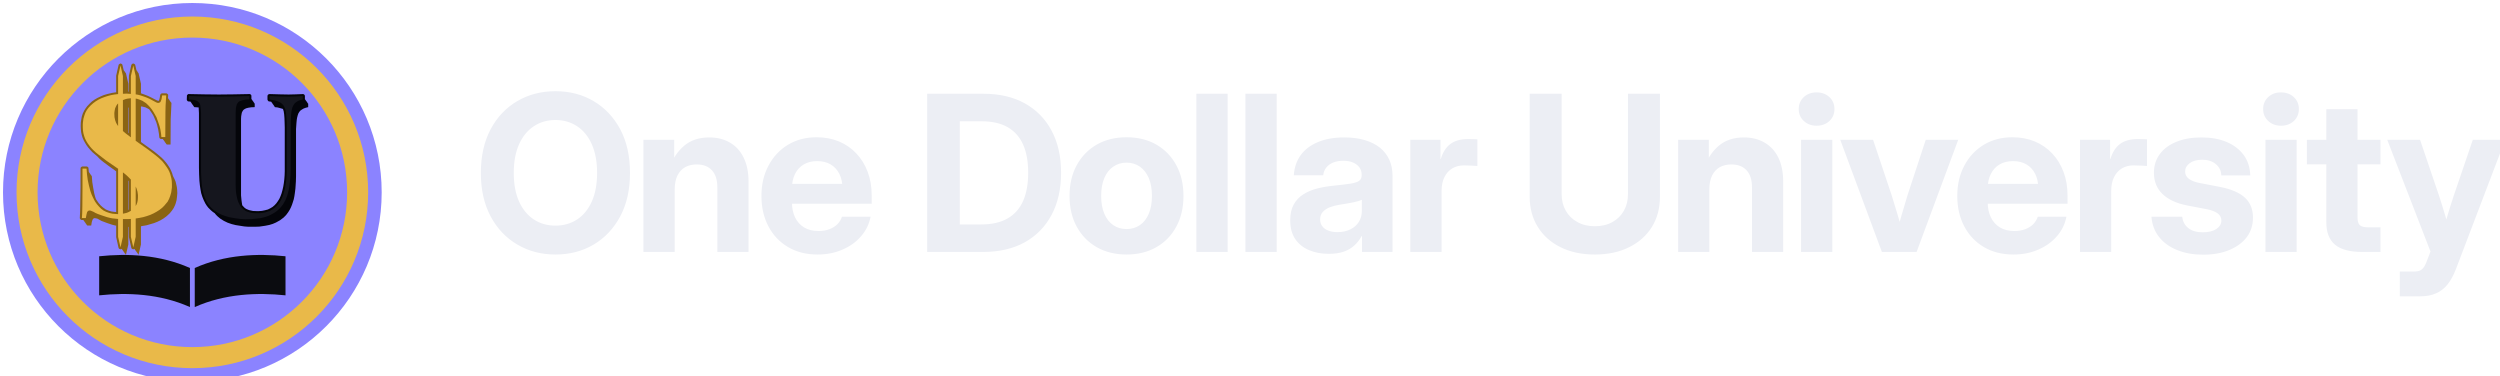
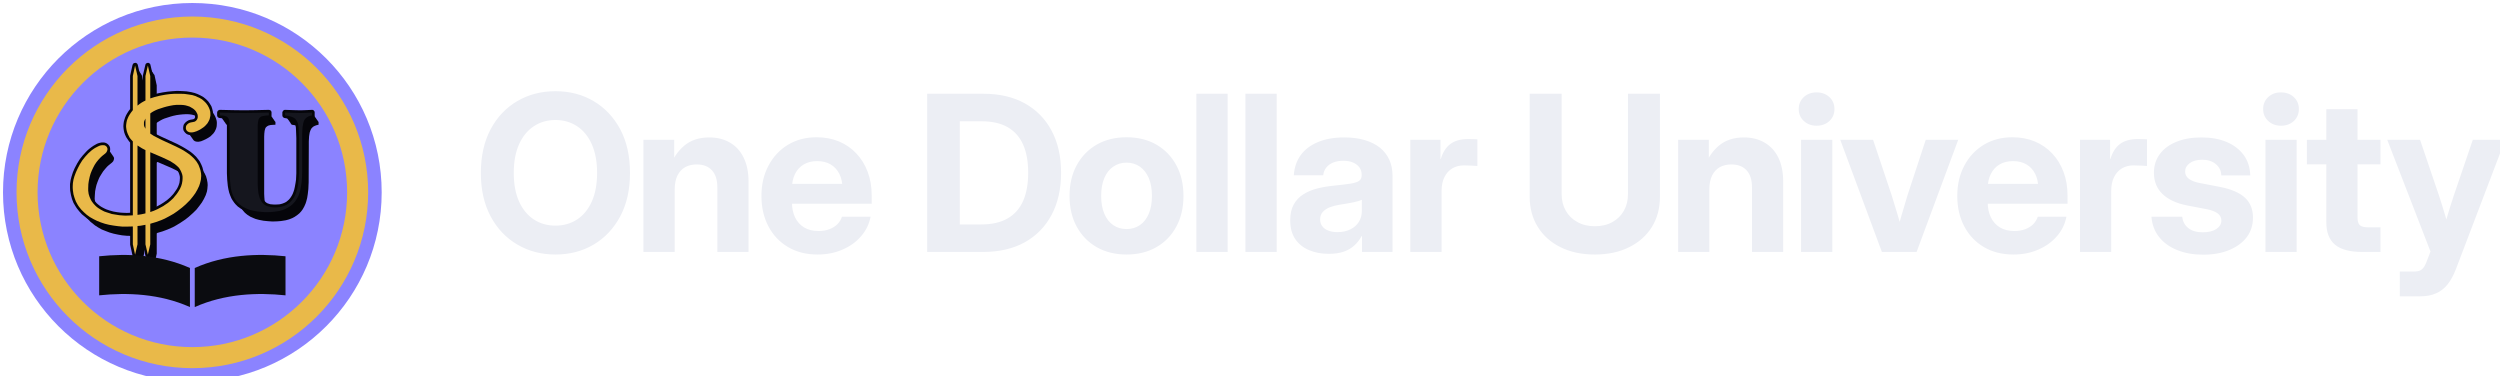
<svg xmlns="http://www.w3.org/2000/svg" viewBox="0 0 266.19 40" width="266.19" height="40">
  <g transform="translate(0 0) scale(0.16)">
    <circle cx="128" cy="128" r="126" fill="#8B83FF" />
    <circle cx="128" cy="128" r="110" fill="none" stroke="#E9B949" stroke-width="14" />
-     <path d="M77.3 61.4L77.3 50.4L78.9 43.3L79.0 43.0L79.4 42.6L79.8 42.4L80.0 42.3L80.4 42.3L80.7 42.4L81.0 42.6L81.2 42.7L81.4 43.0L81.5 43.3L82.3 46.7L82.9 47.5L83.0 47.6L83.1 47.8L83.2 48.0L83.3 48.1L83.4 48.3L83.6 48.4L83.6 48.6L83.8 48.7L85.4 55.7L85.4 61.0L85.7 61.0L85.8 50.4L87.4 43.2L87.6 42.9L88.0 42.5L88.5 42.3L88.9 42.3L89.1 42.4L89.5 42.6L89.9 43.0L90.0 43.3L90.8 46.7L90.9 46.8L91.0 47.0L91.1 47.1L91.2 47.3L91.4 47.5L91.4 47.6L91.6 47.8L91.6 48.0L92.2 48.7L93.8 55.7L93.8 62.1L95.8 62.8L98.4 63.8L100.7 64.9L104.4 66.8L105.0 67.0L105.4 67.1L105.6 67.1L105.7 67.0L106.0 66.3L106.3 65.1L106.6 63.2L106.8 62.8L107.0 62.5L107.3 62.3L107.8 62.1L110.6 62.1L111.0 62.2L111.3 62.4L111.5 62.5L111.7 62.8L111.9 63.1L111.9 63.5L111.8 65.3L112.1 65.7L112.2 65.9L112.3 66.0L112.4 66.2L112.6 66.3L112.6 66.5L112.8 66.6L112.8 66.8L113.0 67.0L113.1 67.2L113.2 67.3L113.3 67.5L113.4 67.6L113.5 67.8L113.7 67.9L113.7 68.1L113.9 68.2L114.0 68.4L114.1 68.6L113.8 75.2L113.6 79.3L113.5 96.2L110.9 96.2L110.9 96.0L110.7 95.9L110.6 95.7L110.5 95.6L110.4 95.4L110.3 95.3L110.2 95.1L110.0 95.0L110.0 94.8L109.8 94.7L109.7 94.5L109.6 94.3L109.5 94.1L109.4 94.0L109.3 93.8L109.2 93.7L109.1 93.5L108.9 93.4L108.9 93.2L108.7 93.1L108.4 92.5L107.4 92.5L107.0 92.5L106.6 92.3L106.2 91.9L106.0 91.4L105.8 89.3L105.3 86.3L104.6 83.4L104.0 81.4L102.8 78.6L102.0 76.8L101.0 75.2L99.4 72.9L99.2 72.7L98.3 72.2L96.7 71.4L95.8 71.2L94.2 70.8L94.0 70.9L93.8 71.1L93.8 94.5L100.9 99.6L103.3 101.4L106.1 103.7L107.6 105.0L108.9 106.3L110.6 108.3L111.7 109.8L113.1 112.0L113.9 113.7L114.6 115.4L115.1 117.1L116.2 119.3L116.9 121.0L117.3 122.7L117.7 124.5L117.9 126.4L118.0 128.5L117.8 130.9L117.5 133.2L116.9 135.4L116.5 136.5L115.6 138.4L114.4 140.2L113.0 141.9L111.4 143.4L110.6 144.1L108.8 145.4L106.8 146.6L104.7 147.6L102.4 148.5L100.0 149.2L97.6 149.9L94.1 150.5L93.9 150.6L93.8 150.9L93.8 162.7L92.2 169.6L91.7 168.8L91.6 168.7L91.5 168.5L91.4 168.4L91.3 168.2L91.1 168.0L91.1 167.9L90.9 167.7L90.8 167.5L90.7 167.4L90.6 167.2L90.5 167.1L90.4 166.9L90.2 166.8L90.2 166.6L90.0 166.5L89.9 166.3L89.8 166.1L89.7 166.0L89.6 165.8L89.5 165.6L88.9 165.9L88.6 165.9L88.2 165.8L87.9 165.6L87.7 165.5L87.4 165.0L85.8 157.8L85.7 150.9L85.5 151.0L85.4 151.3L85.4 162.7L83.8 169.6L83.3 168.8L83.1 168.7L83.0 168.5L82.9 168.4L82.8 168.2L82.7 168.0L82.6 167.9L82.4 167.7L82.4 167.5L82.2 167.4L82.1 167.2L82.0 167.1L81.9 166.9L81.8 166.8L81.7 166.6L81.6 166.5L81.5 166.3L81.3 166.1L81.3 166.0L81.1 165.8L81.0 165.6L80.4 165.9L80.2 165.9L79.8 165.8L79.4 165.6L79.2 165.5L78.9 165.0L77.3 157.8L77.3 150.2L74.8 149.6L71.2 148.4L67.5 147.0L64.8 145.5L63.9 145.3L63.2 145.2L62.6 145.2L62.3 145.4L61.9 145.7L61.6 146.2L61.1 147.7L60.7 150.1L58.0 150.1L58.0 149.9L57.8 149.8L57.8 149.7L57.6 149.5L57.5 149.3L57.4 149.2L57.3 149.0L57.2 148.9L57.1 148.7L56.9 148.6L56.9 148.4L56.7 148.2L56.7 148.1L56.5 147.9L56.4 147.8L56.3 147.6L56.2 147.4L56.0 147.3L56.0 147.1L55.8 147.0L55.5 146.4L54.4 146.4L53.9 146.3L53.4 145.8L53.1 145.2L53.3 141.2L53.4 136.8L53.6 124.7L53.6 112.2L53.7 111.6L53.9 111.3L54.3 111.0L54.7 110.8L57.8 110.8L58.3 111.0L58.5 111.2L58.8 111.5L58.9 112.1L59.1 114.4L59.4 114.9L59.6 115.0L59.6 115.2L59.8 115.3L59.8 115.5L60.0 115.7L60.1 115.8L60.2 116.0L60.3 116.2L60.4 116.3L60.5 116.5L60.7 116.6L60.7 116.8L60.9 116.9L61.0 117.1L61.1 117.2L61.4 121.1L62.0 124.9L62.7 128.6L63.3 130.9L63.7 132.1L63.9 132.6L64.5 133.5L65.6 135.1L66.9 136.6L68.2 137.8L69.7 138.9L70.4 139.4L72.1 140.1L74.0 140.7L76.0 141.0L77.3 141.1L77.3 114.0L72.0 110.2L68.8 107.8L67.3 106.6L65.9 105.3L64.7 104.0L62.9 102.5L61.4 101.2L60.1 99.8L58.8 98.3L57.7 96.8L56.7 95.2L55.8 93.6L55.0 91.8L54.4 89.9L54.0 88.0L53.8 86.0L53.7 83.8L53.8 81.3L54.0 80.0L54.4 77.7L55.1 75.5L56.1 73.5L56.7 72.5L58.0 70.7L59.5 69.1L61.1 67.6L62.9 66.3L64.8 65.2L66.9 64.2L69.0 63.3L71.3 62.6L74.7 61.8ZM85.7 88.7L85.7 71.5L85.5 71.6L85.4 71.9L85.4 88.4ZM85.7 139.5L85.7 120.2L85.5 120.3L85.4 120.6L85.4 139.7Z" fill="#8A6414" />
-     <path d="M87.1 62.5L87.1 50.6L88.7 43.6L90.3 50.6L90.3 62.8L91.6 63.0L93.2 63.4L95.3 64.1L97.3 64.8L99.6 65.8L103.9 68.1L104.6 68.4L105.3 68.5L105.8 68.4L106.3 68.2L106.7 67.9L107.0 67.4L107.5 66.0L107.9 63.5L110.6 63.5L110.2 70.1L110.1 74.2L110.0 91.2L107.4 91.2L107.2 89.1L106.7 86.0L106.2 84.0L105.2 81.0L104.1 78.0L103.1 76.2L102.1 74.5L101.0 72.8L99.8 71.3L98.5 69.9L97.1 68.6L96.3 68.1L94.8 67.1L93.1 66.4L91.4 65.8L90.3 65.6L90.3 93.7L98.5 99.5L103.1 103.0L105.3 104.8L106.6 106.0L107.9 107.2L109.5 109.2L111.0 111.3L111.9 112.7L112.7 114.3L113.3 115.9L114.0 118.5L114.3 120.4L114.4 122.4L114.4 124.6L114.1 127.0L113.9 128.2L113.3 130.3L112.5 132.4L111.5 134.3L110.8 135.1L109.4 136.8L107.9 138.3L106.1 139.7L104.2 140.9L102.2 142.0L100.0 143.0L97.7 143.8L95.3 144.5L92.8 145.0L90.3 145.4L90.3 157.6L88.7 164.6L87.1 157.6L87.1 145.7L84.9 145.8L81.8 145.8L81.8 157.6L80.2 164.6L78.6 157.6L78.6 145.7L76.6 145.5L74.6 145.3L72.8 144.9L71.2 144.5L67.6 143.3L65.1 142.4L63.5 141.7L62.3 141.0L60.9 140.4L60.1 140.1L59.6 140.1L59.2 140.1L58.8 140.3L58.4 140.6L58.0 141.1L57.6 142.6L57.1 145.1L54.5 145.1L54.7 141.9L54.8 137.5L54.9 124.7L54.9 112.2L57.6 112.2L57.9 116.1L58.4 119.8L59.2 123.5L60.1 127.0L60.9 129.3L61.8 131.3L62.8 133.3L63.3 134.2L64.5 135.9L65.9 137.5L67.3 138.9L68.9 140.1L70.7 141.0L72.7 141.7L74.8 142.2L77.0 142.4L78.6 142.5L78.6 112.3L70.9 107.0L65.3 102.7L63.8 101.5L62.4 100.2L61.1 98.9L59.9 97.5L58.3 95.3L57.4 93.8L56.6 92.2L56.0 90.5L55.5 88.7L55.2 86.8L55.1 84.8L55.1 82.6L55.2 81.4L55.5 79.1L56.1 77.0L56.8 75.0L57.8 73.2L59.0 71.6L60.4 70.1L62.0 68.7L63.6 67.5L65.4 66.4L67.4 65.4L69.5 64.6L71.6 63.9L73.9 63.3L76.1 62.9L78.6 62.6L78.6 50.6L80.2 43.6L81.8 50.6L81.8 62.4L84.4 62.3ZM81.8 66.6L81.8 87.2L83.8 88.9L87.1 91.4L87.1 65.4L86.0 65.5L84.5 65.7L83.1 66.1ZM78.6 83.9L78.6 68.8L77.9 69.6L77.5 70.2L77.2 70.8L76.6 72.1L76.3 73.6L76.1 75.1L76.1 76.0L76.2 78.0L76.6 79.9L77.2 81.6L77.8 82.7ZM87.1 140.3L87.1 119.5L85.0 117.4L83.8 116.3L81.8 114.7L81.8 142.2L83.3 141.9L84.4 141.6L85.4 141.2ZM90.3 124.1L90.3 137.1L90.9 136.0L91.4 134.6L91.7 133.0L91.8 131.3L91.8 129.8L91.5 127.6L90.9 125.5Z" fill="#E9B949" />
-     <path d="M202.9 63.9L202.9 66.0L203.3 66.5L203.4 66.7L203.5 66.8L203.6 67.0L203.7 67.1L203.8 67.3L204.0 67.4L204.0 67.6L204.2 67.7L204.3 67.9L204.4 68.1L204.5 68.2L204.6 68.4L204.7 68.6L204.8 68.7L204.9 68.9L205.1 69.0L205.1 71.3L203.5 71.7L202.1 72.2L200.9 72.9L199.9 73.6L199.3 74.3L198.6 75.4L198.1 76.8L197.7 78.4L197.5 79.6L197.3 81.6L197.0 85.9L197.0 117.5L196.9 120.9L196.6 125.4L196.2 128.6L195.9 130.6L195.5 132.6L194.9 134.5L194.3 136.3L193.6 138.0L192.8 139.6L191.8 141.2L190.7 142.7L190.1 143.4L188.7 144.8L187.9 145.4L186.3 146.6L185.4 147.1L183.6 148.1L181.5 149.0L179.2 149.7L176.7 150.2L175.4 150.4L172.6 150.8L169.6 150.9L167.1 150.9L165.3 150.9L162.6 150.7L160.7 150.4L156.9 149.8L154.1 149.1L151.5 148.2L149.0 147.0L146.6 145.5L144.8 144.0L143.7 142.9L142.9 141.9L141.6 141.0L140.3 139.9L138.6 138.2L137.6 136.9L136.7 135.5L135.6 133.3L134.7 131.1L133.9 128.6L133.4 126.0L133.0 123.2L132.7 120.3L132.5 116.1L132.4 111.6L132.4 75.3L132.3 73.5L132.2 71.5L130.9 71.4L129.3 71.3L129.2 71.1L129.0 71.0L129.0 70.8L128.8 70.6L128.7 70.4L128.6 70.3L128.5 70.1L128.4 70.0L128.3 69.8L128.1 69.7L128.1 69.5L127.9 69.4L127.8 69.2L127.7 69.1L127.6 68.9L127.5 68.7L127.4 68.5L127.3 68.4L126.7 67.6L125.4 67.5L125.0 67.4L124.7 67.1L124.4 66.7L124.3 66.2L124.4 63.8L124.4 63.5L124.6 63.2L124.9 62.9L125.1 62.7L125.3 62.6L125.7 62.6L136.2 62.8L145.7 62.9L155.2 62.8L165.9 62.6L166.3 62.6L166.6 62.7L166.9 63.0L167.2 63.3L167.3 63.8L167.3 65.9L167.8 66.5L167.8 66.7L168.0 66.8L168.1 67.0L168.2 67.1L168.3 67.3L168.4 67.4L168.5 67.6L168.7 67.7L168.7 67.9L168.9 68.1L169.0 68.3L169.1 68.4L169.2 68.6L169.3 68.7L169.4 68.9L169.5 69.0L169.5 71.3L167.2 71.4L165.2 71.7L163.7 72.1L162.8 72.6L162.3 72.9L161.8 73.4L161.3 74.2L161.0 74.8L160.8 75.6L160.5 77.4L160.4 79.1L160.4 81.0L160.4 127.3L160.4 130.0L160.7 133.2L160.9 134.7L161.2 136.6L162.3 137.8L162.8 138.3L163.8 139.0L164.5 139.3L165.7 139.8L167.0 140.1L168.4 140.4L171.0 140.5L172.2 140.5L174.4 140.3L176.4 139.9L178.3 139.4L179.9 138.6L181.4 137.7L182.7 136.6L183.9 135.3L184.9 133.9L185.9 132.3L186.7 130.5L187.4 128.6L188.0 126.4L188.5 124.2L188.9 121.8L189.2 119.3L189.4 116.7L189.5 113.9L189.5 84.9L189.4 81.5L189.3 78.6L189.1 76.1L188.8 74.1L188.3 72.5L186.2 71.9L184.7 71.5L182.9 71.3L182.9 71.1L182.7 71.0L182.6 70.8L182.5 70.6L182.4 70.4L182.3 70.3L182.2 70.1L182.0 70.0L182.0 69.8L181.8 69.7L181.8 69.5L181.6 69.4L181.5 69.2L181.4 69.1L181.3 68.9L181.2 68.7L181.1 68.5L180.9 68.4L180.9 68.2L180.7 68.1L180.5 67.7L179.1 67.5L178.7 67.4L178.4 67.1L178.2 66.8L178.0 66.3L178.0 63.9L178.1 63.4L178.4 63.0L178.5 62.9L178.9 62.7L179.3 62.6L186.5 62.8L192.1 62.9L196.4 62.8L201.6 62.6L202.1 62.7L202.5 63.0L202.8 63.4Z" fill="#04050A" />
-     <path d="M201.5 66.2L199.9 66.6L198.5 67.1L197.3 67.8L196.3 68.6L195.8 69.2L195.1 70.3L194.5 71.7L194.1 73.3L193.9 74.5L193.7 76.6L193.5 80.8L193.4 112.4L193.3 117.0L192.9 121.4L192.5 124.5L192.1 126.6L191.6 128.5L191.1 130.3L190.1 132.9L189.2 134.5L188.3 136.1L187.1 137.6L186.5 138.3L185.1 139.7L183.6 140.9L182.7 141.5L181.0 142.5L179.0 143.5L176.8 144.3L175.7 144.6L173.2 145.2L170.5 145.5L167.5 145.8L163.5 145.9L160.0 145.7L156.2 145.2L152.4 144.5L149.7 143.7L147.1 142.7L144.6 141.4L143.1 140.4L142.4 139.9L140.7 138.4L139.7 137.3L138.3 135.5L137.2 133.5L136.2 131.4L135.5 129.1L134.9 126.6L134.4 124.0L134.0 119.2L133.8 115.0L133.8 75.3L133.6 72.3L133.3 70.1L133.0 69.1L132.5 68.3L131.9 67.7L131.2 67.2L130.3 66.8L129.2 66.5L127.3 66.3L125.7 66.2L125.7 63.9L136.2 64.2L145.7 64.3L155.2 64.2L166.0 63.9L166.0 66.2L163.6 66.3L161.3 66.7L159.8 67.2L159.2 67.5L158.7 67.9L158.1 68.6L157.6 69.4L157.3 70.5L157.0 71.8L156.9 73.4L156.8 76.0L156.8 122.3L156.9 125.8L157.0 127.4L157.3 129.6L157.6 131.0L158.0 132.8L158.6 134.5L159.1 135.5L159.8 136.9L160.7 138.1L161.3 138.7L162.4 139.6L163.5 140.4L164.4 140.8L165.7 141.2L167.2 141.6L168.7 141.8L170.4 141.9L172.2 141.9L174.6 141.7L176.7 141.3L178.7 140.6L179.7 140.3L181.4 139.3L182.9 138.2L184.3 136.9L185.5 135.4L186.6 133.8L187.5 132.0L188.4 130.0L189.0 127.9L189.6 125.6L190.0 123.2L190.4 120.7L190.7 116.7L190.8 113.9L190.8 84.9L190.8 81.5L190.6 78.5L190.4 76.0L190.1 73.9L189.8 72.7L189.2 71.1L188.6 70.1L187.6 69.0L186.3 68.1L184.7 67.4L182.7 66.8L181.1 66.5L179.4 66.2L179.4 63.9L186.5 64.2L192.1 64.3L196.4 64.2L201.5 63.9Z" fill="#15161E" />
+     <path d="M64.1 98.5L66.2 97.4L67.3 97.1L68.4 97.0L69.1 97.0L69.8 97.1L70.5 97.4L70.8 97.7L71.2 98.0L75.4 104.1L75.8 104.8L75.9 105.6L75.8 106.1L75.6 106.7L75.4 107.2L75.0 107.7L74.4 108.3L72.4 109.9L71.3 110.9L69.9 112.5L68.6 114.1L67.4 116.0L66.3 117.8L65.7 119.1L64.9 121.1L64.2 123.1L63.7 125.2L63.3 127.3L63.1 130.1L63.0 132.3L63.2 133.9L63.5 135.9L64.0 137.4L64.8 138.2L65.9 139.0L67.0 139.7L68.3 140.4L69.6 141.0L71.0 141.6L72.4 142.1L73.9 142.5L75.5 142.9L77.9 143.4L81.2 143.7L84.6 143.9L88.2 143.7L88.5 143.5L88.6 143.2L88.6 95.1L88.5 94.8L86.3 91.5L85.6 90.4L85.1 89.2L84.7 88.0L84.4 86.8L84.2 85.6L84.2 84.4L84.3 83.1L84.5 81.7L84.8 80.4L85.3 79.1L85.8 77.8L86.5 76.5L87.3 75.3L88.5 73.8L88.6 73.6L88.6 51.0L90.2 44.0L90.3 44.3L90.5 44.4L90.6 44.6L90.8 44.8L90.9 45.0L91.0 45.2L91.1 45.4L91.3 45.6L91.4 45.8L91.6 46.0L91.7 46.2L91.8 46.4L91.9 46.6L92.1 46.7L92.2 47.0L92.4 47.1L92.5 47.4L92.7 47.5L92.8 47.7L92.9 47.9L93.0 48.1L93.2 48.3L93.3 48.5L93.5 48.7L93.6 48.9L93.8 49.1L93.8 49.3L94.3 49.9L95.9 56.8L95.9 67.0L95.9 67.2L96.1 67.4L96.4 67.5L96.7 67.5L97.0 67.3L97.1 67.0L97.1 51.0L98.7 44.0L99.0 44.6L99.2 44.8L99.3 45.0L99.5 45.2L99.6 45.4L99.8 45.6L99.9 45.8L100.0 46.0L100.1 46.2L100.3 46.4L100.4 46.6L100.6 46.7L100.7 47.0L100.9 47.1L100.9 47.4L101.1 47.5L101.2 47.7L101.4 47.9L101.5 48.1L101.7 48.3L101.8 48.5L101.9 48.7L102.0 48.9L102.2 49.1L102.3 49.3L102.5 49.5L102.6 49.7L102.8 49.9L104.3 56.8L104.3 63.9L104.4 64.2L104.6 64.4L105.0 64.4L108.8 63.6L112.7 63.1L115.7 62.8L118.8 62.7L121.9 62.8L124.9 63.1L127.7 63.6L129.9 64.2L131.6 64.8L133.6 65.9L135.2 66.9L136.7 68.2L137.4 69.0L138.2 70.0L142.3 75.9L143.1 77.3L143.6 78.5L144.1 80.0L144.3 81.2L144.3 82.4L144.2 84.0L143.9 85.3L143.5 86.3L142.8 87.7L142.0 88.8L140.8 90.0L140.1 90.7L138.6 91.7L137.0 92.6L135.5 93.3L133.8 94.0L132.3 94.3L131.3 94.3L130.4 94.2L129.6 93.9L128.9 93.4L128.6 93.0L124.4 87.1L124.1 86.4L123.9 85.7L124.0 84.8L124.2 84.1L124.7 83.4L125.4 82.7L126.1 82.3L126.9 82.0L127.6 81.8L129.1 81.5L129.9 81.3L130.6 80.9L131.2 80.3L131.4 79.9L131.7 79.3L131.9 78.7L131.9 78.1L131.7 77.8L130.4 77.1L128.9 76.6L127.7 76.3L126.4 76.1L125.0 76.0L123.5 76.0L121.6 76.1L119.6 76.3L117.5 76.6L115.2 77.1L113.4 77.6L109.4 78.9L108.0 79.5L106.7 80.2L104.9 81.3L104.5 81.6L104.4 81.8L104.3 82.0L104.3 91.4L104.5 91.7L104.7 91.9L107.0 93.1L117.4 97.8L120.6 99.5L123.0 100.9L125.2 102.3L126.8 103.5L128.2 104.7L129.5 106.0L130.6 107.4L135.2 113.9L136.1 115.2L137.1 117.3L137.7 119.4L138.1 121.6L138.2 123.2L138.0 125.7L137.7 127.5L136.9 129.9L135.7 132.4L134.3 134.8L132.6 137.1L130.8 139.4L128.7 141.5L125.7 144.2L123.3 146.1L120.0 148.3L117.2 150.0L115.0 151.2L111.6 152.7L108.1 154.0L104.7 155.0L104.4 155.2L104.3 155.5L104.3 168.8L102.8 175.7L102.4 175.1L102.2 175.0L102.1 174.7L101.9 174.6L101.9 174.3L101.7 174.2L101.6 174.0L101.4 173.8L101.3 173.6L101.1 173.4L101.0 173.2L100.9 173.0L100.8 172.8L100.6 172.6L100.5 172.4L100.3 172.2L100.2 172.0L100.0 171.8L100.0 171.6L99.8 171.5L99.7 171.2L99.5 171.1L99.4 170.9L99.2 170.7L99.1 170.5L99.0 170.3L98.9 170.1L98.7 169.9L97.1 163.0L97.1 157.1L97.0 156.8L96.9 156.7L96.6 156.6L96.2 156.6L96.0 156.8L95.9 157.1L95.9 168.8L94.3 175.7L93.9 175.1L93.8 175.0L93.7 174.7L93.5 174.6L93.4 174.3L93.2 174.2L93.1 174.0L92.9 173.8L92.8 173.6L92.7 173.4L92.6 173.2L92.4 173.0L92.3 172.8L92.1 172.6L92.0 172.4L91.9 172.2L91.8 172.0L91.6 171.8L91.5 171.6L91.3 171.5L91.2 171.2L91.0 171.1L90.9 170.9L90.8 170.7L90.7 170.5L90.5 170.3L90.4 170.1L90.2 169.9L88.6 163.0L88.6 157.6L88.6 157.4L88.5 157.2L88.2 157.0L84.3 156.9L81.2 156.6L78.4 156.1L75.6 155.5L72.8 154.7L70.2 153.7L67.7 152.7L65.4 151.4L63.2 150.0L62.1 149.1L60.1 147.5L58.4 145.7L56.9 143.7L52.8 137.9L52.0 136.7L51.4 135.6L50.3 133.3L49.5 130.9L49.0 128.3L48.7 125.6L48.7 123.7L48.9 121.7L49.4 119.2L50.0 117.1L51.0 114.4L52.6 111.1L54.2 108.5L55.9 106.0L57.9 103.7L60.0 101.6L61.1 100.6L62.3 99.7ZM104.3 108.4L104.3 139.1L104.5 139.5L104.7 139.6L104.9 139.6L106.6 138.8L108.9 137.5L110.0 136.8L112.1 135.4L113.0 134.6L114.8 133.0L115.6 132.2L117.2 130.4L118.5 128.6L119.1 127.7L120.1 126.0L120.9 124.2L121.2 123.3L121.6 121.6L121.8 120.0L121.8 118.8L121.6 117.1L121.3 115.9L120.2 115.1L118.6 114.1L116.8 113.1L113.7 111.6L105.1 107.9L104.8 107.8L104.6 107.9L104.4 108.1ZM95.9 104.0L95.9 142.0L95.9 142.2L96.0 142.3L96.2 142.5L96.4 142.5L96.9 142.3L97.1 142.1L97.1 141.9L97.1 104.1L97.1 103.9L96.9 103.7L96.7 103.5L96.5 103.5L96.2 103.5L96.0 103.6L95.9 103.8Z" fill="#05050A" />
+     <path d="M64.3 95.8L65.2 95.4L65.9 95.2L66.6 95.0L67.7 94.8L68.5 94.8L69.2 94.8L70.0 95.0L70.6 95.2L71.1 95.5L71.7 95.9L72.2 96.4L72.6 96.9L73.0 97.6L73.2 98.2L73.3 99.0L73.3 99.7L73.2 100.4L72.9 101.2L72.6 101.9L72.2 102.5L71.3 103.4L69.2 105.1L68.3 106.0L66.9 107.4L65.7 109.0L64.6 110.7L63.6 112.4L63.0 113.6L62.2 115.5L61.6 117.4L61.0 120.0L60.7 122.0L60.5 124.6L60.5 126.7L60.7 128.1L61.1 129.9L61.7 131.5L62.2 132.4L63.2 133.9L64.3 135.2L65.2 136.0L66.6 137.1L67.7 137.8L69.4 138.7L70.7 139.3L72.7 140.0L74.1 140.4L75.6 140.8L77.9 141.2L80.3 141.5L81.9 141.6L84.4 141.7L86.6 141.6L86.6 94.9L85.7 93.8L84.8 92.5L84.0 91.3L83.2 89.6L82.7 88.2L82.4 86.8L82.2 85.4L82.1 84.0L82.2 82.5L82.4 81.0L82.8 79.6L83.3 78.1L83.9 76.7L84.7 75.3L85.6 73.9L86.6 72.6L86.6 50.4L88.2 43.2L88.5 42.6L88.7 42.3L89.2 42.0L89.7 41.9L90.0 41.8L90.6 41.9L90.9 42.1L91.2 42.3L91.5 42.7L91.7 43.2L93.3 50.2L93.3 50.6L93.3 66.8L95.0 65.8L95.0 50.6L95.1 50.2L96.8 42.9L97.1 42.4L97.5 42.1L98.0 41.9L98.5 41.8L99.0 41.9L99.5 42.2L99.9 42.6L100.1 43.1L101.8 50.4L101.8 63.0L105.2 62.1L108.2 61.5L111.5 61.0L114.6 60.7L117.8 60.5L121.1 60.6L124.2 60.8L127.2 61.3L129.6 61.9L131.5 62.6L133.6 63.6L135.5 64.7L137.1 66.0L138.5 67.4L139.7 69.1L140.7 70.8L141.2 72.3L141.6 74.0L141.8 75.5L141.8 76.9L141.5 78.7L141.2 79.9L140.6 81.4L140.0 82.5L139.0 83.8L137.8 85.1L136.8 86.0L135.3 87.0L133.5 88.0L131.9 88.8L130.0 89.5L128.4 89.9L127.2 89.9L126.0 89.8L125.1 89.6L124.1 89.1L123.3 88.4L122.7 87.7L122.1 86.7L121.9 85.7L121.9 84.7L122.1 83.5L122.3 82.9L122.7 82.3L123.5 81.4L124.5 80.6L125.6 80.0L126.6 79.7L128.4 79.4L129.0 79.2L129.5 78.8L129.8 78.2L129.8 77.6L129.7 76.8L129.4 76.0L128.8 75.1L128.3 74.5L127.5 73.8L126.5 73.2L125.7 72.8L124.5 72.3L123.6 72.0L121.9 71.7L120.6 71.6L117.9 71.6L116.0 71.8L114.5 72.0L112.4 72.4L110.7 72.8L107.1 73.9L105.7 74.4L104.4 74.9L103.2 75.5L101.8 76.4L101.8 87.9L104.2 89.4L107.0 90.8L117.9 95.8L121.1 97.5L123.0 98.6L125.1 99.9L126.9 101.1L128.5 102.4L130.5 104.3L131.7 105.8L132.9 107.4L134.0 109.6L134.7 111.3L135.3 113.6L135.6 115.4L135.6 117.8L135.4 119.9L135.1 121.6L134.8 122.5L134.2 124.5L133.0 127.1L131.4 129.6L129.7 132.0L127.8 134.4L125.6 136.6L123.3 138.7L120.0 141.3L116.7 143.6L113.8 145.4L111.5 146.6L108.0 148.1L105.5 149.1L101.8 150.3L101.8 162.8L100.1 170.1L99.8 170.7L99.2 171.1L98.5 171.3L97.8 171.2L97.2 170.8L96.8 170.3L95.1 163.0L95.0 162.6L95.0 151.8L93.3 152.0L93.3 162.8L91.7 170.1L91.4 170.6L90.9 171.1L90.2 171.3L89.5 171.3L89.0 171.1L88.7 170.8L88.4 170.4L88.2 170.1L86.6 162.8L86.6 152.6L82.9 152.6L79.8 152.5L76.7 152.1L73.7 151.7L70.7 151.0L67.9 150.2L65.1 149.2L62.6 148.1L60.1 146.7L57.8 145.3L56.6 144.3L54.5 142.6L52.7 140.6L51.1 138.6L50.2 137.2L48.9 135.0L48.4 133.7L47.9 132.4L47.2 129.7L46.7 126.9L46.6 124.6L46.6 122.5L46.8 121.1L47.0 119.8L47.6 117.5L48.5 114.7L49.7 111.9L51.5 108.5L53.2 105.8L55.2 103.3L57.4 100.9L58.5 99.8L59.7 98.8L60.9 97.9L62.2 97.0ZM101.8 104.1L101.8 138.5L104.0 137.6L105.5 136.8L106.6 136.2L108.7 134.9L109.7 134.2L111.6 132.8L113.3 131.3L114.8 129.7L115.5 128.9L116.7 127.2L117.8 125.6L118.6 124.0L118.9 123.2L119.4 121.7L119.6 120.2L119.7 118.8L119.7 117.7L119.5 116.7L119.2 115.7L118.8 114.7L118.3 113.7L117.7 112.9L116.8 112.0L116.2 111.4L114.1 109.9L111.6 108.5L107.5 106.5ZM93.3 100.1L93.3 140.9L95.0 140.5L95.0 101.0Z" fill="#05050A" />
+     <path d="M65.1 97.5L66.2 97.0L67.2 96.7L68.5 96.6L69.6 96.7L70.4 97.1L70.7 97.4L71.1 97.8L71.3 98.3L71.5 98.8L71.5 99.7L71.2 100.6L70.7 101.5L70.1 102.1L68.1 103.7L67.0 104.7L65.5 106.3L64.2 107.9L63.0 109.7L62.0 111.6L61.1 113.5L60.3 115.5L59.7 117.6L59.1 120.4L58.8 122.5L58.7 125.3L58.7 126.9L59.0 129.1L59.6 131.0L60.4 132.8L61.0 133.9L62.2 135.5L63.5 136.9L64.5 137.8L65.6 138.6L67.4 139.7L69.3 140.7L70.7 141.2L72.9 141.9L74.4 142.4L76.8 142.8L79.3 143.2L81.8 143.4L83.5 143.5L86.3 143.4L88.4 143.3L88.4 94.1L87.2 92.8L86.3 91.7L85.7 90.5L85.1 89.3L84.5 87.7L84.2 86.5L84.0 85.2L83.9 84.0L84.0 82.7L84.2 81.3L84.5 80.0L85.0 78.7L85.6 77.4L86.3 76.2L87.1 75.0L88.4 73.3L88.4 50.6L89.9 43.6L91.5 50.6L91.5 70.3L92.9 69.2L94.2 68.3L95.6 67.5L96.8 66.9L96.8 50.6L98.4 43.6L100.0 50.6L100.0 65.5L102.8 64.6L106.3 63.7L110.1 63.0L113.2 62.6L116.3 62.4L119.7 62.4L122.8 62.5L125.7 62.9L128.1 63.3L130.3 64.0L131.3 64.5L132.7 65.1L134.4 66.1L135.8 67.3L137.1 68.6L138.2 70.1L139.0 71.6L139.5 72.8L139.9 74.3L140.0 75.6L140.0 77.0L139.7 78.4L139.5 79.3L138.9 80.6L138.1 82.0L137.5 82.7L136.4 83.9L135.3 84.8L133.8 85.8L132.4 86.6L130.9 87.3L129.1 87.9L127.9 88.1L126.9 88.1L126.0 88.0L125.3 87.7L124.5 87.2L124.0 86.5L123.7 85.7L123.7 84.8L123.8 84.0L124.1 83.4L124.5 82.9L125.0 82.4L125.6 82.0L126.2 81.7L126.9 81.5L128.5 81.2L129.4 81.0L130.0 80.7L130.5 80.3L131.0 79.7L131.4 78.9L131.6 78.1L131.6 77.1L131.4 76.0L131.0 75.2L130.5 74.3L129.8 73.4L128.9 72.6L128.2 72.1L127.0 71.4L126.1 70.9L124.5 70.4L123.4 70.1L122.1 69.9L120.7 69.8L119.2 69.8L117.3 69.8L115.3 70.0L113.1 70.4L110.9 70.9L109.1 71.4L105.1 72.7L103.7 73.3L102.3 74.0L101.1 74.7L100.0 75.5L100.0 88.9L102.3 90.4L105.6 92.1L108.0 93.3L117.1 97.5L120.3 99.1L122.1 100.1L124.1 101.4L125.7 102.5L127.2 103.7L128.6 105.0L129.8 106.3L130.9 107.7L132.1 109.7L132.9 111.8L133.4 113.3L133.8 115.4L133.9 117.0L133.7 119.5L133.5 120.4L133.1 122.0L132.5 123.8L131.3 126.3L129.9 128.7L128.2 131.0L126.4 133.2L125.0 134.6L123.6 136.0L121.3 138.0L118.2 140.4L115.6 142.2L112.8 143.8L109.6 145.5L107.3 146.5L103.7 147.8L100.0 148.9L100.0 162.6L98.4 169.5L96.8 162.6L96.8 149.6L93.6 150.2L91.5 150.4L91.5 162.6L89.9 169.5L88.4 162.6L88.4 150.7L84.5 150.8L81.4 150.8L78.4 150.5L75.5 150.1L72.6 149.6L69.8 148.9L67.1 148.0L64.6 147.0L62.2 145.8L59.9 144.5L57.8 143.0L55.9 141.3L54.0 139.4L52.5 137.5L51.7 136.3L50.5 134.1L49.6 131.7L48.9 129.3L48.5 126.6L48.4 125.1L48.4 124.0L48.5 122.0L48.9 119.5L49.5 117.4L50.5 114.7L51.7 112.1L53.1 109.4L54.7 106.8L56.6 104.4L58.6 102.2L60.8 100.2L62.0 99.3L63.2 98.5ZM96.8 85.7L96.8 78.9L96.4 79.7L96.0 80.6L95.8 81.5L95.8 82.5L95.8 83.2L96.0 84.1L96.4 84.9ZM91.5 96.8L91.5 143.0L94.1 142.6L96.8 142.0L96.8 99.9L94.5 98.7ZM100.0 101.3L100.0 141.1L102.3 140.3L104.8 139.2L106.3 138.4L108.7 137.1L109.7 136.4L111.8 135.0L113.7 133.4L115.4 131.8L116.1 130.9L117.6 129.1L118.8 127.3L119.8 125.6L120.6 123.8L121.1 122.1L121.4 120.4L121.5 118.8L121.5 117.5L121.3 116.3L120.9 115.1L120.4 113.9L119.8 112.8L119.1 111.7L118.1 110.7L117.3 110.0L116.2 109.1L115.1 108.4L113.4 107.3L112.0 106.6L107.7 104.6Z" fill="#E9B949" />
+     <path d="M146.6 77.1L146.6 75.3L155.1 75.5L162.7 75.6L170.4 75.5L179.2 75.3L179.3 75.5L179.7 76.1L179.8 76.3L180.0 76.5L180.1 76.7L180.3 76.9L180.4 77.1L180.5 77.2L180.6 77.5L180.8 77.6L180.9 77.9L181.1 78.0L181.2 78.3L181.4 78.4L181.5 78.7L181.6 78.8L181.7 79.0L181.9 79.2L182.0 79.4L182.2 79.6L182.3 79.8L182.4 80.0L182.5 80.2L182.7 80.3L182.8 80.6L183.0 80.7L183.1 81.0L183.3 81.1L183.3 83.0L181.3 83.1L180.1 83.2L178.8 83.5L178.0 83.9L177.2 84.5L176.7 85.1L176.4 85.9L176.1 87.1L175.9 88.8L175.8 90.9L175.8 129.0L175.9 131.1L176.1 133.7L176.6 135.9L176.8 136.7L176.9 136.9L177.5 137.3L178.2 137.6L180.1 138.1L181.8 138.3L184.2 138.3L186.1 138.2L187.0 138.0L188.7 137.6L190.2 137.0L191.6 136.3L192.3 135.8L193.4 134.9L194.5 133.7L195.4 132.5L196.2 131.1L197.0 129.6L197.5 127.9L198.0 126.1L198.5 124.2L198.8 122.3L199.0 120.2L199.2 118.0L199.3 115.8L199.3 92.3L199.2 87.9L198.8 84.3L198.8 84.2L198.6 84.0L197.3 83.6L196.1 83.3L194.1 83.0L194.0 82.8L193.5 82.2L193.4 82.0L193.3 81.8L193.2 81.6L193.0 81.4L192.9 81.2L192.7 81.0L192.6 80.8L192.5 80.6L192.4 80.4L192.2 80.2L192.1 80.0L191.9 79.9L191.8 79.6L191.6 79.5L191.5 79.2L191.4 79.1L191.3 78.8L191.1 78.7L191.0 78.5L190.8 78.3L190.7 78.1L190.6 77.9L190.5 77.7L190.3 77.5L190.2 77.3L190.0 77.1L190.0 75.3L195.8 75.5L200.3 75.6L203.8 75.5L207.9 75.3L208.0 75.5L208.5 76.1L208.5 76.3L208.7 76.5L208.8 76.7L209.0 76.9L209.1 77.1L209.3 77.2L209.4 77.5L209.5 77.6L209.6 77.9L209.8 78.0L209.9 78.3L210.1 78.4L210.2 78.6L210.4 78.8L210.4 79.0L210.6 79.2L210.7 79.4L210.9 79.6L211.0 79.8L211.2 80.0L211.3 80.2L211.4 80.3L211.5 80.6L211.7 80.7L211.8 81.0L212.0 81.1L212.0 83.0L210.7 83.3L209.6 83.7L208.6 84.2L208.0 84.7L207.3 85.4L206.8 86.3L206.5 87.0L206.1 88.2L205.7 90.7L205.5 94.1L205.5 97.3L205.4 121.3L205.2 125.8L204.8 129.3L204.4 131.8L203.8 134.1L203.3 135.6L202.4 137.6L201.3 139.5L200.4 140.7L199.3 141.9L198.1 142.9L196.1 144.3L194.6 145.1L192.9 145.8L192.0 146.1L190.1 146.6L186.9 147.1L184.5 147.3L181.3 147.4L178.4 147.2L175.4 146.9L172.3 146.3L170.1 145.7L168.6 145.1L166.6 144.2L164.7 143.0L163.7 142.2L162.8 141.4L161.6 140.0L156.8 133.2L155.9 131.6L155.3 130.4L154.7 128.6L154.2 126.7L153.8 124.6L153.4 120.8L153.1 115.7L153.1 83.5L152.9 83.2L152.7 83.1L150.7 83.0L150.6 82.7L150.4 82.6L150.3 82.3L150.1 82.2L150.0 82.0L149.9 81.8L149.8 81.6L149.6 81.4L149.5 81.2L149.3 81.0L149.2 80.8L149.0 80.6L148.9 80.4L148.8 80.2L148.7 80.0L148.5 79.9L148.4 79.6L148.2 79.5L148.1 79.2L148.0 79.1L147.9 78.8L147.7 78.7L147.6 78.5L147.4 78.3L147.3 78.1L147.1 77.9L147.0 77.7Z" fill="#05050A" />
+     <path d="M209.4 77.1L209.2 77.6L209.0 77.9L208.7 78.2L208.2 78.5L206.9 78.8L206.0 79.1L205.3 79.5L204.7 80.0L204.3 80.5L203.9 81.2L203.6 82.1L203.4 82.8L203.1 85.3L203.0 88.6L202.9 114.2L202.8 117.9L202.5 121.6L202.1 124.2L201.8 126.0L201.2 128.4L200.6 130.0L200.0 131.5L199.3 132.9L198.4 134.3L197.4 135.7L196.8 136.4L195.6 137.5L194.2 138.7L191.9 140.1L190.1 140.9L188.2 141.6L186.1 142.2L182.8 142.7L180.2 142.9L176.9 143.0L173.9 142.8L170.0 142.3L166.8 141.7L164.4 140.9L162.1 139.9L160.0 138.7L158.2 137.4L156.7 135.9L155.8 134.8L154.7 133.2L154.0 132.0L153.2 130.1L152.5 128.1L152.0 126.0L151.6 123.7L151.2 119.7L151.0 115.3L151.0 84.1L151.0 82.3L150.7 80.6L150.6 80.0L150.4 79.6L150.2 79.3L149.8 79.1L148.5 78.8L145.9 78.5L145.4 78.3L144.9 77.9L144.6 77.4L144.5 76.9L144.5 74.9L144.6 74.4L144.9 73.8L145.5 73.3L146.2 73.1L154.8 73.3L162.5 73.4L170.1 73.3L178.9 73.1L179.4 73.2L179.9 73.4L180.2 73.6L180.5 74.0L180.7 74.7L180.7 76.9L180.5 77.6L180.2 78.0L179.8 78.3L179.3 78.5L176.4 78.8L175.2 79.0L174.5 79.3L174.1 79.6L173.8 80.0L173.6 80.7L173.4 81.5L173.3 83.1L173.3 84.7L173.3 123.5L173.5 126.6L174.0 129.2L174.6 131.3L175.1 132.4L175.6 133.2L176.0 133.7L176.6 134.3L177.3 134.9L178.0 135.3L178.9 135.6L179.8 135.9L180.9 136.0L182.1 136.1L183.9 136.1L185.6 136.0L186.4 135.9L187.9 135.5L189.2 135.0L190.4 134.4L191.4 133.6L192.4 132.7L193.2 131.7L194.0 130.5L194.7 129.2L195.3 127.7L195.8 126.2L196.2 124.4L196.7 121.6L197.0 119.6L197.1 117.5L197.2 115.3L197.2 91.9L197.0 86.8L196.9 84.9L196.6 83.3L196.3 82.1L195.9 81.2L195.4 80.6L194.7 80.0L193.8 79.6L192.5 79.1L191.4 78.9L189.2 78.5L188.8 78.3L188.4 78.0L188.1 77.6L187.9 76.9L187.9 74.7L188.1 74.2L188.3 73.9L188.6 73.5L189.1 73.2L189.6 73.1L195.5 73.3L200.0 73.4L203.1 73.3L207.9 73.1L208.2 73.2L208.7 73.4L209.0 73.8L209.3 74.2L209.4 74.7Z" fill="#05050A" />
+     <path d="M207.6 76.8L206.3 77.1L205.2 77.5L204.3 78.0L203.5 78.7L202.8 79.5L202.3 80.4L201.9 81.6L201.7 82.5L201.3 85.1L201.1 88.6L201.1 114.1L201.0 117.8L200.7 121.4L200.3 123.9L200.0 125.6L199.7 127.1L199.2 128.6L198.7 130.1L197.7 132.0L196.9 133.3L196.0 134.5L194.4 136.2L193.1 137.2L191.0 138.5L189.4 139.3L187.7 139.9L185.8 140.4L182.5 140.9L180.2 141.1L176.9 141.2L174.0 141.0L171.0 140.7L167.9 140.1L165.7 139.5L163.6 138.6L161.6 137.6L159.9 136.4L158.4 135.1L157.2 133.8L156.2 132.3L155.6 131.2L154.8 129.5L154.2 127.6L153.7 125.6L153.4 123.5L153.1 120.4L152.9 116.2L152.8 84.1L152.7 81.7L152.5 79.9L152.2 79.1L151.8 78.5L151.4 78.0L150.8 77.5L150.0 77.3L149.1 77.0L148.1 76.9L146.3 76.8L146.3 74.9L154.8 75.1L162.5 75.2L170.2 75.1L178.9 74.9L178.9 76.8L177.0 76.9L175.1 77.2L173.9 77.5L173.0 78.1L172.5 78.7L172.1 79.4L171.9 80.2L171.7 81.3L171.5 83.1L171.5 84.6L171.5 122.1L171.6 124.9L171.9 128.0L172.1 129.1L172.5 130.7L172.9 132.0L173.3 132.8L173.9 133.9L174.6 134.9L175.1 135.4L176.0 136.2L176.6 136.6L177.6 137.1L178.7 137.4L179.9 137.7L181.1 137.9L182.5 138.0L184.0 138.0L185.9 137.8L187.6 137.5L189.2 137.0L190.7 136.3L191.3 135.9L192.6 135.0L193.7 133.9L194.7 132.7L195.6 131.4L196.3 130.0L197.0 128.4L197.5 126.6L198.0 124.8L198.4 122.9L198.6 120.8L198.8 118.7L199.0 115.4L199.0 91.9L198.8 86.7L198.7 84.7L198.4 83.0L198.2 82.0L197.6 80.7L196.9 79.6L196.4 79.0L195.4 78.3L194.0 77.7L193.0 77.4L191.8 77.1L189.7 76.8L189.7 74.9L195.5 75.1L200.0 75.2L203.5 75.1L207.6 74.9Z" fill="#15161E" />
    <path d="M126.4 178.34C106.3 169.37 84.6 168.59 66 170.54V196.54C84.6 194.59 106.3 195.37 126.4 204.34Z" fill="#0B0C10" />
    <path d="M129.6 178.34C149.7 169.37 171.4 168.59 190 170.54V196.54C171.4 194.59 149.7 195.37 129.6 204.34Z" fill="#0B0C10" />
  </g>
  <g transform="translate(51.2 9.71) scale(0.91)">
    <path d="M8.73 19.11Q6.24 19.11 4.26 17.94Q2.28 16.78 1.14 14.64Q0 12.5 0 9.57Q0 6.61 1.14 4.46Q2.28 2.32 4.26 1.16Q6.24 0 8.73 0Q11.22 0 13.19 1.16Q15.16 2.32 16.31 4.46Q17.45 6.61 17.45 9.57Q17.45 12.5 16.31 14.64Q15.16 16.79 13.19 17.95Q11.22 19.11 8.73 19.11ZM8.73 15.73Q10.15 15.73 11.26 15.01Q12.36 14.29 12.98 12.91Q13.6 11.53 13.6 9.57Q13.6 7.59 12.98 6.21Q12.36 4.82 11.26 4.1Q10.15 3.37 8.73 3.37Q7.3 3.37 6.2 4.1Q5.1 4.82 4.47 6.21Q3.85 7.59 3.85 9.57Q3.85 11.53 4.47 12.91Q5.1 14.29 6.2 15.01Q7.3 15.73 8.73 15.73ZM22.68 11.52V18.81H19.02V5.69H22.62V9.1H22Q22.63 7.36 23.78 6.39Q24.93 5.41 26.72 5.41Q28.12 5.41 29.15 6.02Q30.19 6.62 30.75 7.78Q31.32 8.93 31.32 10.59V18.81H27.67V11.26Q27.67 9.94 27.04 9.26Q26.41 8.57 25.25 8.57Q24.5 8.57 23.92 8.88Q23.34 9.2 23.01 9.85Q22.68 10.5 22.68 11.52ZM39.4 19.11Q37.41 19.11 35.93 18.23Q34.45 17.35 33.64 15.8Q32.83 14.25 32.83 12.26Q32.83 10.25 33.66 8.7Q34.48 7.15 35.93 6.27Q37.39 5.39 39.27 5.39Q40.72 5.39 41.9 5.88Q43.09 6.38 43.94 7.29Q44.8 8.2 45.26 9.44Q45.73 10.68 45.73 12.19V13.17H34.14V10.84H43.96L42.31 11.39Q42.31 10.4 41.95 9.68Q41.59 8.96 40.93 8.57Q40.27 8.18 39.35 8.18Q38.44 8.18 37.78 8.57Q37.12 8.96 36.76 9.68Q36.4 10.4 36.4 11.39V12.99Q36.4 14 36.76 14.76Q37.13 15.52 37.82 15.94Q38.52 16.36 39.5 16.36Q40.22 16.36 40.78 16.15Q41.33 15.94 41.71 15.57Q42.09 15.19 42.25 14.69H45.6Q45.35 15.99 44.48 16.98Q43.62 17.98 42.3 18.54Q40.99 19.11 39.4 19.11ZM58.75 18.81H53.97V15.59H58.55Q60.42 15.59 61.63 14.89Q62.85 14.19 63.45 12.84Q64.04 11.49 64.04 9.54Q64.04 7.59 63.45 6.25Q62.85 4.91 61.64 4.21Q60.43 3.52 58.58 3.52H53.88V0.3H58.82Q61.61 0.3 63.64 1.42Q65.68 2.55 66.78 4.62Q67.89 6.7 67.89 9.54Q67.89 12.39 66.78 14.47Q65.68 16.54 63.64 17.68Q61.59 18.81 58.75 18.81ZM56.04 0.3V18.81H52.22V0.3ZM75.55 19.11Q73.57 19.11 72.06 18.25Q70.56 17.39 69.72 15.85Q68.88 14.31 68.88 12.26Q68.88 10.2 69.72 8.66Q70.56 7.12 72.06 6.25Q73.57 5.39 75.55 5.39Q77.54 5.39 79.04 6.25Q80.54 7.12 81.37 8.66Q82.21 10.2 82.21 12.26Q82.21 14.31 81.37 15.85Q80.54 17.39 79.04 18.25Q77.54 19.11 75.55 19.11ZM75.55 16.13Q76.44 16.13 77.11 15.67Q77.78 15.21 78.15 14.34Q78.52 13.47 78.52 12.26Q78.52 11.03 78.15 10.16Q77.78 9.3 77.11 8.83Q76.44 8.36 75.55 8.36Q74.67 8.36 73.99 8.83Q73.32 9.29 72.95 10.16Q72.58 11.03 72.58 12.26Q72.58 13.48 72.95 14.34Q73.32 15.21 73.99 15.67Q74.66 16.13 75.55 16.13ZM87.38 0.3V18.81H83.72V0.3ZM93.12 0.3V18.81H89.46V0.3ZM99.21 19.03Q97.9 19.03 96.89 18.59Q95.87 18.16 95.28 17.29Q94.7 16.42 94.7 15.11Q94.7 13.99 95.11 13.26Q95.52 12.52 96.23 12.07Q96.94 11.62 97.87 11.38Q98.8 11.15 99.82 11.05Q101.02 10.93 101.73 10.82Q102.44 10.71 102.75 10.5Q103.06 10.28 103.06 9.86V9.78Q103.06 9.29 102.8 8.92Q102.54 8.56 102.06 8.35Q101.59 8.14 100.92 8.14Q100.24 8.14 99.72 8.35Q99.21 8.56 98.91 8.95Q98.61 9.33 98.56 9.84H95.12Q95.21 8.48 95.92 7.49Q96.64 6.5 97.93 5.96Q99.22 5.41 101.02 5.41Q102.37 5.41 103.42 5.72Q104.47 6.03 105.2 6.61Q105.92 7.2 106.3 8.03Q106.67 8.86 106.67 9.91V18.81H103.1V16.96H103.05Q102.71 17.6 102.19 18.06Q101.68 18.53 100.95 18.78Q100.22 19.03 99.21 19.03ZM100.22 16.49Q101.11 16.49 101.75 16.16Q102.39 15.84 102.74 15.28Q103.08 14.72 103.08 14.01V12.7Q102.93 12.78 102.66 12.86Q102.4 12.94 102.06 13.01Q101.71 13.08 101.3 13.15Q100.89 13.23 100.45 13.29Q99.82 13.39 99.31 13.59Q98.8 13.8 98.5 14.14Q98.2 14.48 98.2 15.01Q98.2 15.47 98.45 15.8Q98.7 16.14 99.16 16.31Q99.61 16.49 100.22 16.49ZM108.75 18.81V5.69H112.28V7.93H112.32Q112.68 6.74 113.45 6.17Q114.22 5.6 115.51 5.6Q115.84 5.6 116.11 5.61Q116.38 5.62 116.6 5.63V8.75Q116.4 8.73 115.94 8.71Q115.49 8.68 115.02 8.68Q114.28 8.68 113.68 9.02Q113.09 9.37 112.75 10.04Q112.41 10.71 112.41 11.7V18.81ZM130.34 19.11Q128.04 19.11 126.32 18.25Q124.61 17.4 123.67 15.88Q122.72 14.36 122.72 12.36V0.3H126.46V12.05Q126.46 13.14 126.94 13.98Q127.42 14.83 128.3 15.31Q129.17 15.8 130.35 15.8Q131.53 15.8 132.4 15.31Q133.27 14.83 133.74 13.99Q134.22 13.15 134.22 12.05V0.3H137.96V12.36Q137.96 14.36 137.02 15.88Q136.08 17.4 134.36 18.25Q132.65 19.11 130.34 19.11ZM143.74 11.52V18.81H140.09V5.69H143.68V9.1H143.06Q143.69 7.36 144.84 6.39Q145.99 5.41 147.78 5.41Q149.18 5.41 150.21 6.02Q151.25 6.62 151.82 7.78Q152.38 8.93 152.38 10.59V18.81H148.73V11.26Q148.73 9.94 148.1 9.26Q147.47 8.57 146.31 8.57Q145.56 8.57 144.98 8.88Q144.4 9.2 144.07 9.85Q143.74 10.5 143.74 11.52ZM154.47 18.81V5.69H158.13V18.81ZM156.29 4.04Q155.39 4.04 154.79 3.48Q154.2 2.93 154.2 2.09Q154.2 1.25 154.79 0.69Q155.39 0.14 156.29 0.14Q157.19 0.14 157.79 0.69Q158.38 1.25 158.38 2.09Q158.38 2.93 157.79 3.49Q157.19 4.04 156.29 4.04ZM163.93 18.81 159.06 5.69H162.9L165.07 12.17Q165.44 13.33 165.78 14.49Q166.12 15.65 166.45 16.8H165.58Q165.91 15.65 166.24 14.49Q166.57 13.33 166.93 12.17L169.06 5.69H172.86L167.99 18.81ZM179.32 19.11Q177.33 19.11 175.85 18.23Q174.37 17.35 173.56 15.8Q172.75 14.25 172.75 12.26Q172.75 10.25 173.58 8.7Q174.4 7.15 175.85 6.27Q177.31 5.39 179.19 5.39Q180.64 5.39 181.82 5.88Q183.01 6.38 183.86 7.29Q184.72 8.2 185.18 9.44Q185.65 10.68 185.65 12.19V13.17H174.06V10.84H183.88L182.23 11.39Q182.23 10.4 181.87 9.68Q181.51 8.96 180.85 8.57Q180.19 8.18 179.27 8.18Q178.36 8.18 177.7 8.57Q177.04 8.96 176.68 9.68Q176.31 10.4 176.31 11.39V12.99Q176.31 14 176.68 14.76Q177.05 15.52 177.74 15.94Q178.44 16.36 179.42 16.36Q180.14 16.36 180.7 16.15Q181.25 15.94 181.63 15.57Q182 15.19 182.17 14.69H185.52Q185.27 15.99 184.4 16.98Q183.53 17.98 182.22 18.54Q180.91 19.11 179.32 19.11ZM187.11 18.81V5.69H190.63V7.93H190.67Q191.03 6.74 191.8 6.17Q192.57 5.6 193.87 5.6Q194.19 5.6 194.46 5.61Q194.73 5.62 194.95 5.63V8.75Q194.75 8.73 194.3 8.71Q193.84 8.68 193.37 8.68Q192.63 8.68 192.03 9.02Q191.44 9.37 191.1 10.04Q190.76 10.71 190.76 11.7V18.81ZM201.53 19.13Q199.83 19.13 198.51 18.6Q197.18 18.08 196.38 17.08Q195.58 16.09 195.47 14.69H199.07Q199.17 15.54 199.79 16.02Q200.4 16.51 201.47 16.51Q202.49 16.51 203.07 16.12Q203.65 15.73 203.65 15.13Q203.65 14.61 203.21 14.29Q202.76 13.97 201.95 13.81L199.65 13.37Q197.75 12.99 196.76 12.03Q195.76 11.06 195.76 9.55Q195.76 8.3 196.44 7.37Q197.12 6.44 198.37 5.93Q199.62 5.41 201.32 5.41Q203.02 5.41 204.29 5.95Q205.56 6.5 206.28 7.49Q206.99 8.48 207.03 9.85H203.64Q203.63 9.06 203.01 8.54Q202.4 8.02 201.43 8.02Q200.48 8.02 199.95 8.42Q199.41 8.82 199.41 9.4Q199.41 9.91 199.83 10.24Q200.25 10.56 201 10.72L203.49 11.2Q205.48 11.59 206.42 12.47Q207.35 13.34 207.35 14.79Q207.35 16.11 206.62 17.08Q205.88 18.05 204.56 18.59Q203.25 19.13 201.53 19.13ZM208.81 18.81V5.69H212.46V18.81ZM210.63 4.04Q209.72 4.04 209.13 3.48Q208.54 2.93 208.54 2.09Q208.54 1.25 209.13 0.69Q209.72 0.14 210.62 0.14Q211.53 0.14 212.13 0.69Q212.72 1.25 212.72 2.09Q212.72 2.93 212.13 3.49Q211.53 4.04 210.63 4.04ZM222.27 5.69V8.56H213.66V5.69ZM215.93 2.11H219.58V14.76Q219.58 15.42 219.85 15.68Q220.12 15.93 220.86 15.93Q221.17 15.93 221.6 15.93Q222.03 15.93 222.27 15.93V18.81Q221.94 18.81 221.34 18.81Q220.74 18.81 220.14 18.81Q217.97 18.81 216.95 17.96Q215.93 17.11 215.93 15.33ZM224.53 24V21.1H226.2Q226.64 21.1 226.92 20.97Q227.19 20.83 227.39 20.52Q227.58 20.22 227.75 19.72L228.12 18.76L223.06 5.69H226.9L229.1 12.17Q229.48 13.32 229.82 14.48Q230.17 15.65 230.5 16.8H229.47Q229.79 15.65 230.13 14.48Q230.48 13.31 230.86 12.17L233.07 5.69H236.86L231.09 20.83Q230.67 21.92 230.1 22.63Q229.53 23.33 228.75 23.66Q227.97 24 226.95 24Q226.36 24 225.74 24Q225.13 24 224.53 24Z" fill="#ECEEF4" />
  </g>
</svg>
